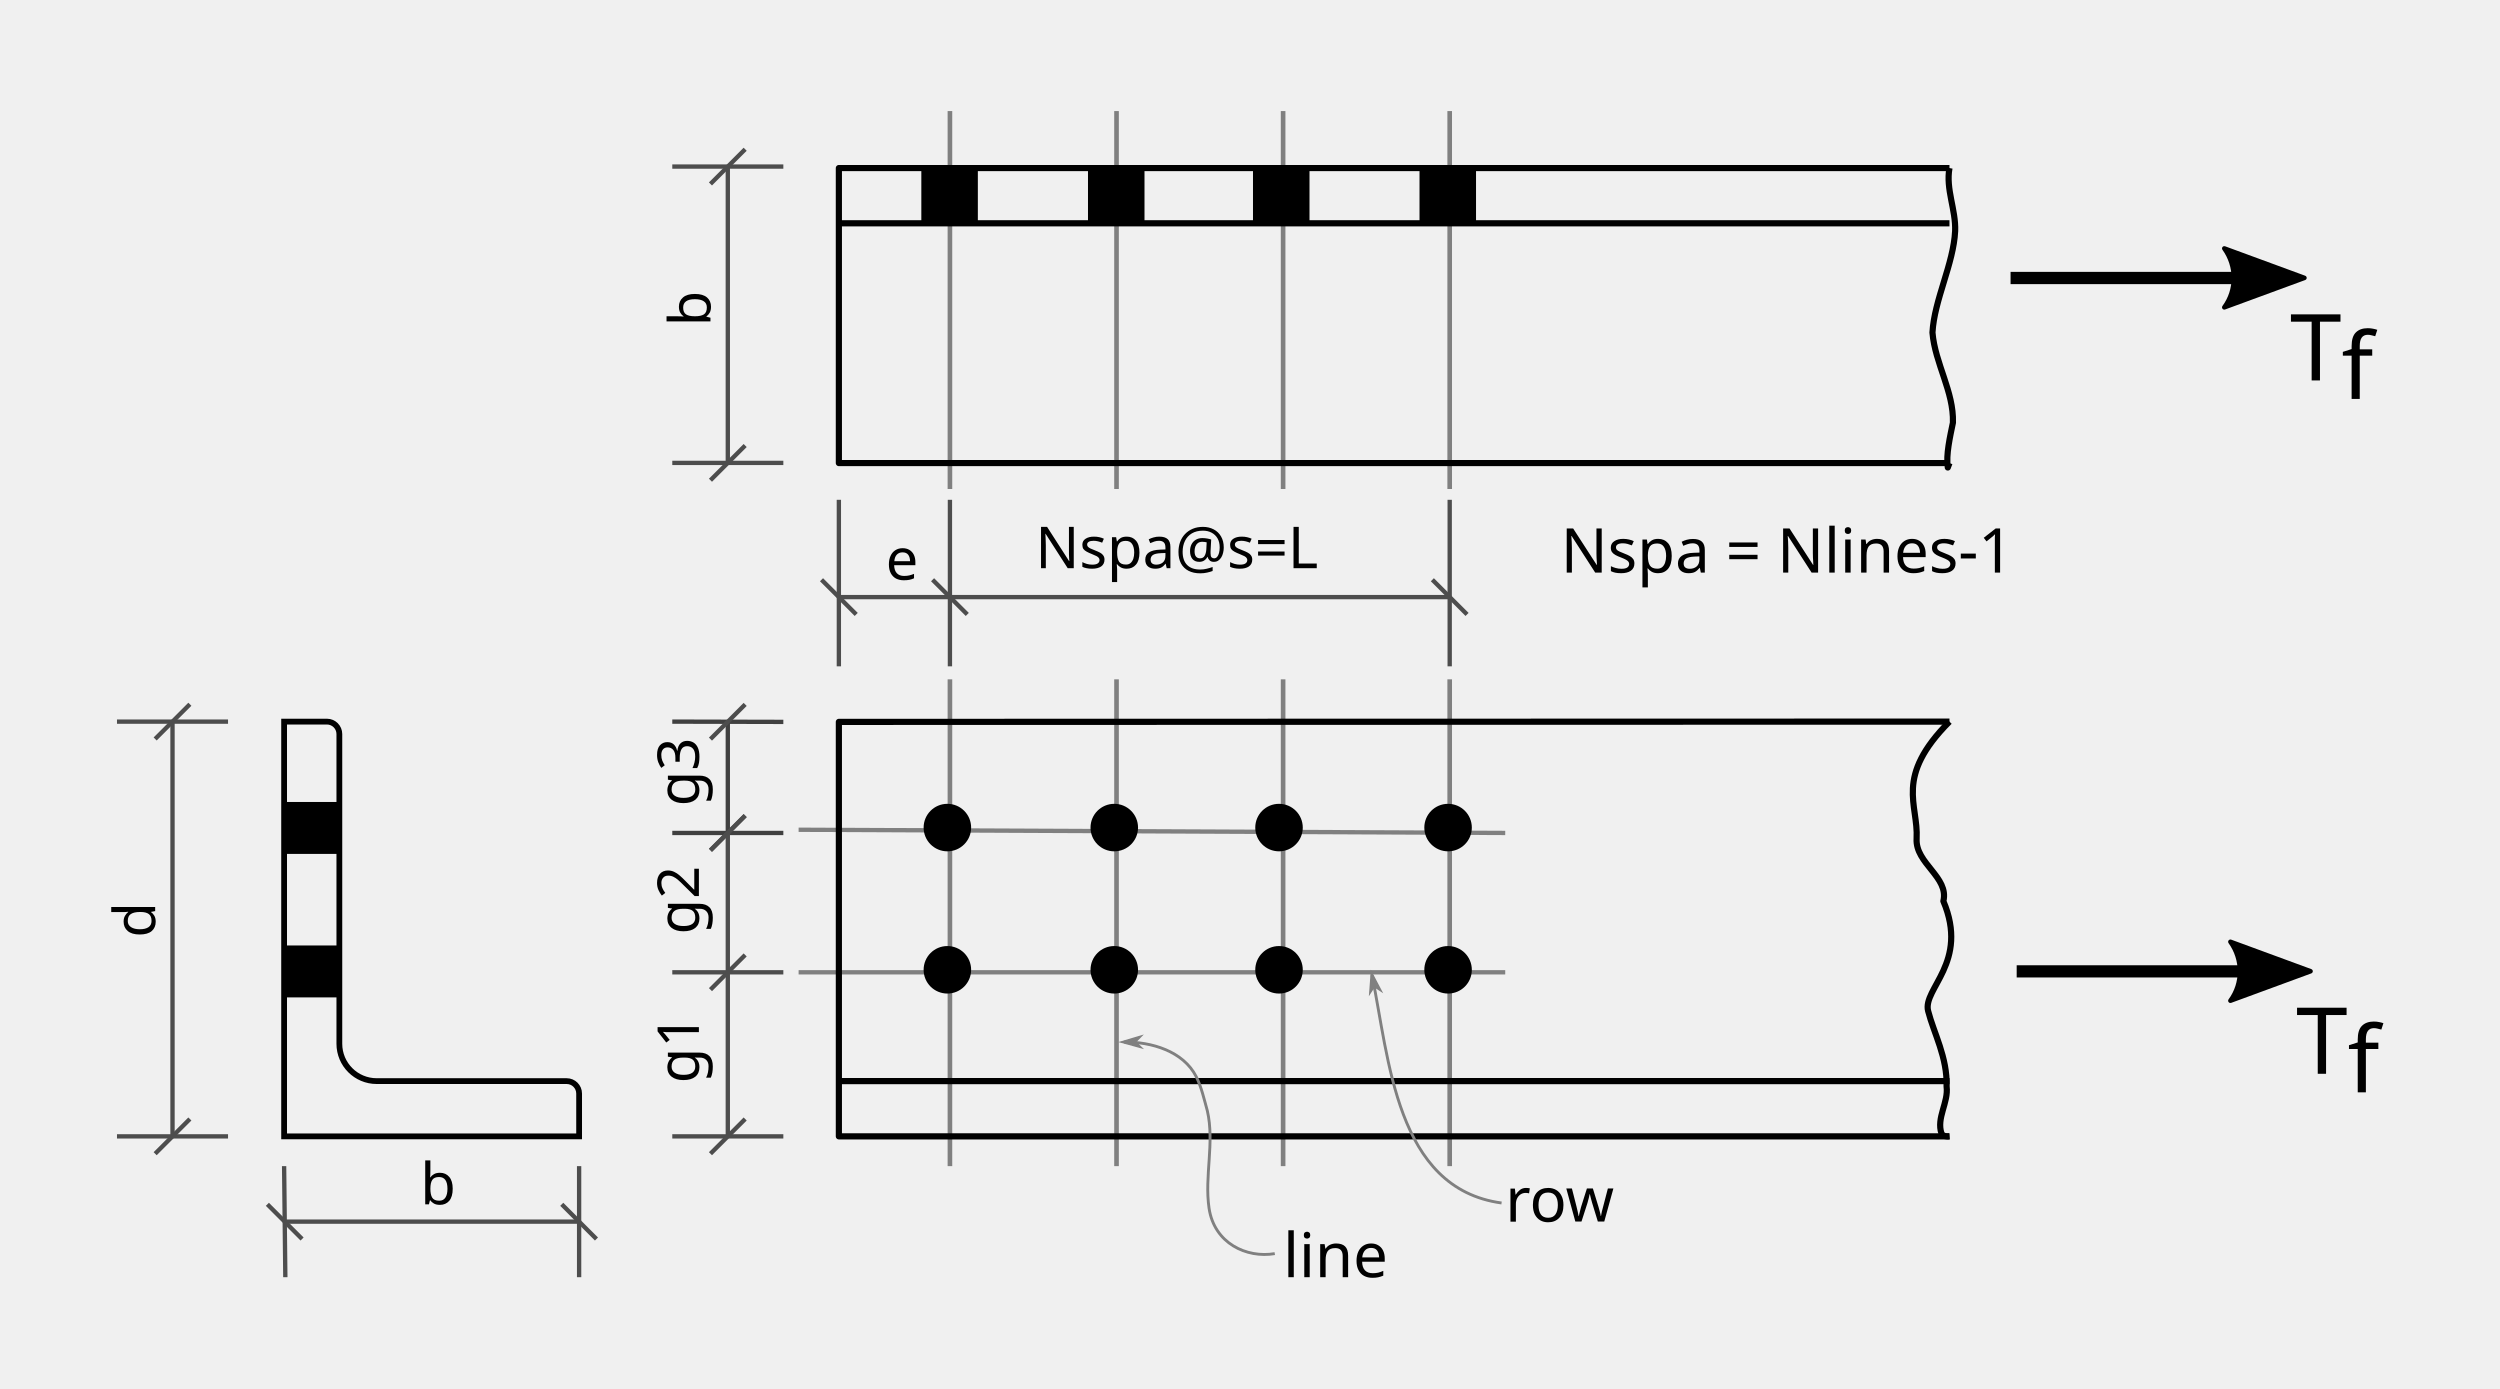
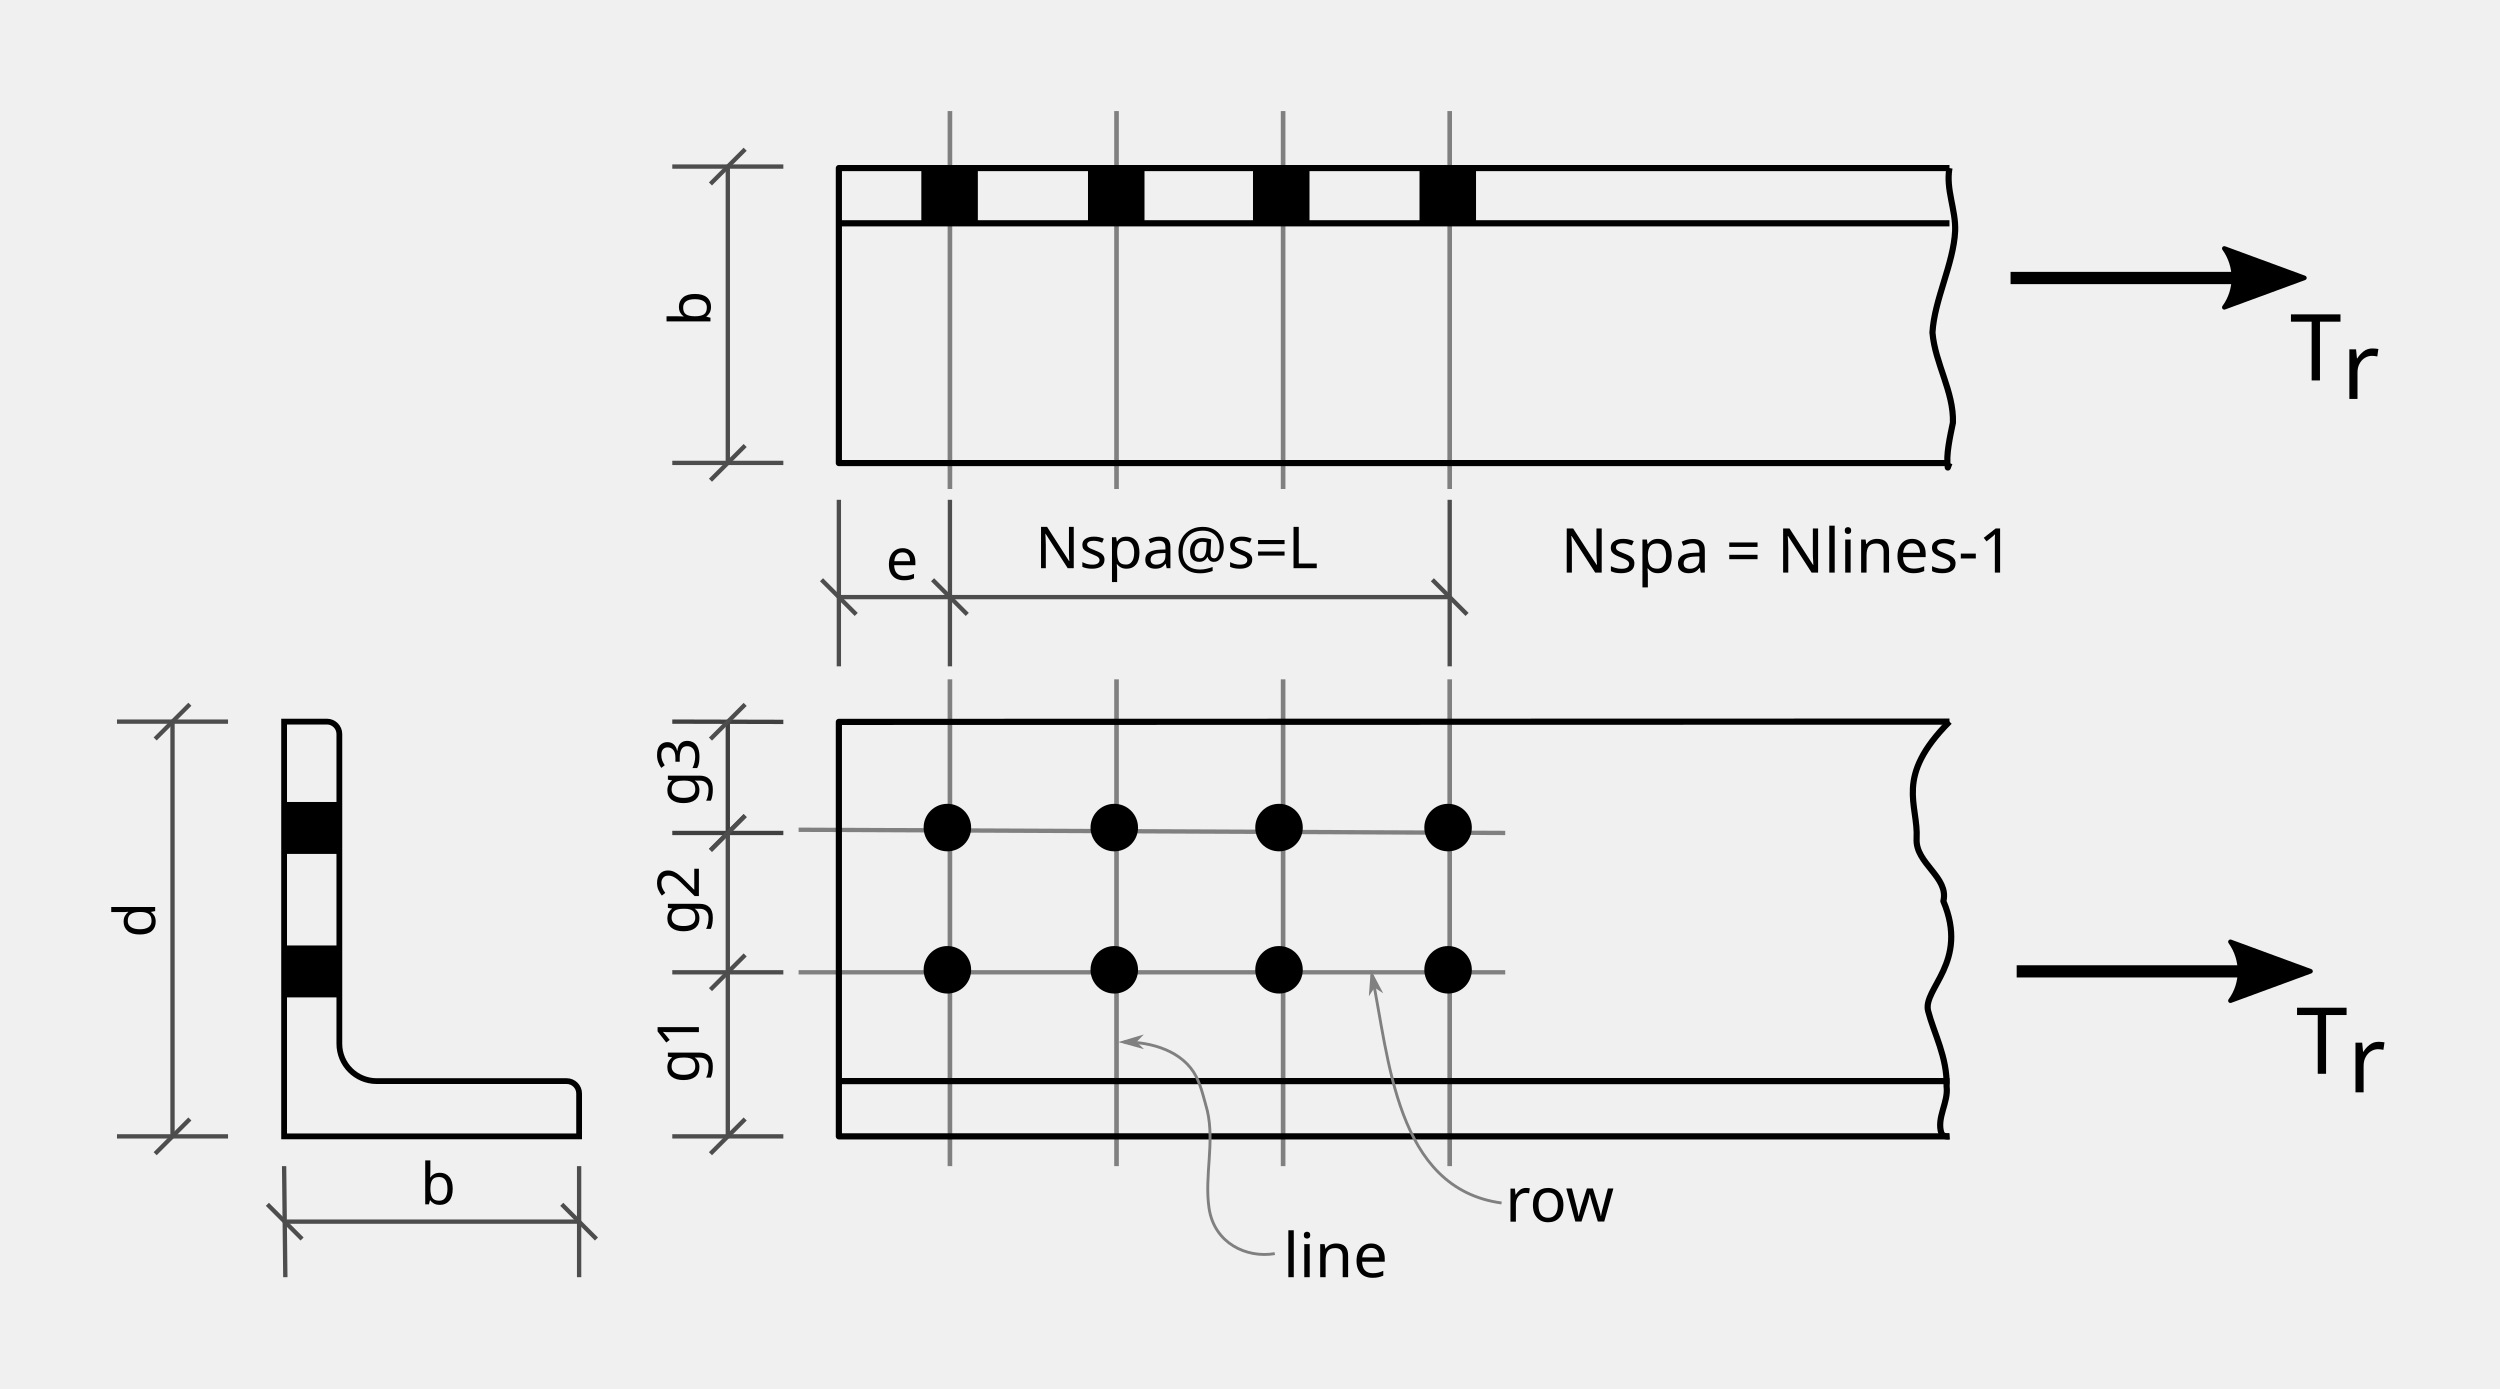
<svg xmlns="http://www.w3.org/2000/svg" width="4.502in" height="2.5in" id="svg2" version="1.1" viewBox="0 0 432.148 240.004">
  <defs id="defs4">
    <marker style="overflow:visible" id="marker1320" refX="0.0" refY="0.0" orient="auto">
      <path transform="scale(0.4) translate(10,0)" style="fill-rule:evenodd;stroke:#808080;stroke-width:1pt;stroke-opacity:1;fill:#808080;fill-opacity:1" d="M 0.0,0.0 L 5.0,-5.0 L -12.5,0.0 L 5.0,5.0 L 0.0,0.0 z " id="path1318" />
    </marker>
    <marker orient="auto" refY="0.0" refX="0.0" id="Arrow1Mstart" style="overflow:visible">
      <path id="path984" d="M 0.0,0.0 L 5.0,-5.0 L -12.5,0.0 L 5.0,5.0 L 0.0,0.0 z " style="fill-rule:evenodd;stroke:#808080;stroke-width:1pt;stroke-opacity:1;fill:#808080;fill-opacity:1" transform="scale(0.4) translate(10,0)" />
    </marker>
    <marker orient="auto" refY="0" refX="0" id="DimensionTick" style="overflow:visible">
      <path d="M 0,0 8,8" style="stroke:#4d4d4d;stroke-width:1px;marker-start:none" transform="translate(-4,-4)" id="path6" />
    </marker>
    <marker orient="auto" refY="0" refX="0" id="TrussNodeS" markerUnits="userSpaceOnUse" style="overflow:visible">
      <circle cx="0" cy="0" r="3" style="fill:#ffffff;stroke:#000000;stroke-width:1" id="circle9" />
    </marker>
    <marker orient="auto" refY="0" refX="0" id="TrussNodeM" markerUnits="userSpaceOnUse" style="overflow:visible">
      <circle cx="0" cy="0" r="4" style="fill:#ffffff;stroke:#000000;stroke-width:1" id="circle12" />
    </marker>
    <pattern id="black-stripes-on-red" x="0" y="0" width="18" height="18" patternUnits="userSpaceOnUse">
      <path id="path3006" d="M 0,0 18,0 18,18 0,18 z" style="fill:#ff0000;stroke:none" />
      <path id="path3008" d="M 0,9 9,0 11,0 0,11 z" style="fill:#000000;stroke:none" />
      <path id="path5234" d="m 9,18 9,-9 0,2 -7,7 z" style="fill:#000000;stroke:none" />
    </pattern>
    <marker style="overflow:visible" id="marker4587" refX="0" refY="0" orient="auto">
      <path transform="scale(-0.6,-0.6)" d="M 8.719,4.034 -2.207,0.016 8.719,-4.002 c -1.745,2.372 -1.735,5.617 -6e-7,8.035 z" style="fill:#000000;fill-opacity:1;fill-rule:evenodd;stroke:#000000;stroke-width:0.625;stroke-linejoin:round;stroke-opacity:1" id="path4589" />
    </marker>
    <marker style="overflow:visible" id="marker4587-3" refX="0" refY="0" orient="auto">
      <path transform="scale(-0.6,-0.6)" d="M 8.719,4.034 -2.207,0.016 8.719,-4.002 c -1.745,2.372 -1.735,5.617 -6e-7,8.035 z" style="fill:#000000;fill-opacity:1;fill-rule:evenodd;stroke:#000000;stroke-width:0.625;stroke-linejoin:round;stroke-opacity:1" id="path4589-5" />
    </marker>
  </defs>
  <g id="layer1" transform="translate(-95.00235,-1.200003)">
    <path id="path3410" d="m 345.6,20.4 0,65.333" style="fill:none;fill-opacity:1;stroke:#808080;stroke-width:0.8;stroke-linecap:butt;stroke-linejoin:round;stroke-miterlimit:4;stroke-dasharray:none;stroke-dashoffset:0;stroke-opacity:1" />
    <path id="path3408" d="m 316.8,20.4 0,65.333" style="fill:none;fill-opacity:1;stroke:#808080;stroke-width:0.8;stroke-linecap:butt;stroke-linejoin:round;stroke-miterlimit:4;stroke-dasharray:none;stroke-dashoffset:0;stroke-opacity:1" />
    <path id="path3406" d="m 288,20.4 0,65.333" style="fill:none;fill-opacity:1;stroke:#808080;stroke-width:0.8;stroke-linecap:butt;stroke-linejoin:round;stroke-miterlimit:4;stroke-dasharray:none;stroke-dashoffset:0;stroke-opacity:1" />
    <path id="path3404" d="m 259.2,20.4 0,65.333" style="fill:none;fill-opacity:1;stroke:#808080;stroke-width:0.8;stroke-linecap:butt;stroke-linejoin:round;stroke-miterlimit:4;stroke-dasharray:none;stroke-dashoffset:0;stroke-opacity:1" />
    <rect y="164.653" x="143.894" height="8.977" width="9.769" id="rect3434" style="fill:#000000;fill-opacity:1;stroke:none;stroke-width:0.8;stroke-linecap:butt;stroke-linejoin:round;stroke-miterlimit:4;stroke-dasharray:none;stroke-dashoffset:0;stroke-opacity:1" />
    <path id="path3396" d="m 259.2,118.64 0,84.16" style="fill:none;fill-opacity:1;stroke:#808080;stroke-width:0.8;stroke-linecap:butt;stroke-linejoin:round;stroke-miterlimit:4;stroke-dasharray:none;stroke-dashoffset:0;stroke-opacity:1" />
    <path id="path3398" d="m 288,118.64 0,84.16" style="fill:none;fill-opacity:1;stroke:#808080;stroke-width:0.8;stroke-linecap:butt;stroke-linejoin:round;stroke-miterlimit:4;stroke-dasharray:none;stroke-dashoffset:0;stroke-opacity:1" />
    <path id="path3400" d="m 316.8,118.64 0,84.16" style="fill:none;fill-opacity:1;stroke:#808080;stroke-width:0.8;stroke-linecap:butt;stroke-linejoin:round;stroke-miterlimit:4;stroke-dasharray:none;stroke-dashoffset:0;stroke-opacity:1" />
    <path id="path3402" d="m 345.6,118.64 0,84.16" style="fill:none;fill-opacity:1;stroke:#808080;stroke-width:0.8;stroke-linecap:butt;stroke-linejoin:round;stroke-miterlimit:4;stroke-dasharray:none;stroke-dashoffset:0;stroke-opacity:1" />
    <path id="path3416" d="M 355.2,145.2 233.04,144.646" style="fill:#000000;fill-opacity:1;stroke:#808080;stroke-width:0.75;stroke-linecap:butt;stroke-linejoin:round;stroke-miterlimit:4;stroke-dasharray:none;stroke-dashoffset:0;stroke-opacity:1" />
    <path id="path3418" d="m 355.2,169.289 -122.16,0" style="fill:#000000;fill-opacity:1;stroke:#808080;stroke-width:0.75;stroke-linecap:butt;stroke-linejoin:round;stroke-miterlimit:4;stroke-dasharray:none;stroke-dashoffset:0;stroke-opacity:1" />
    <g transform="translate(144.0944,197.6515)" id="g3518">
      <path d="m 0,0 51,0 0,-7.4 A 2.15,2.15 0 0 0 48.85,-9.55 L 16,-9.55 A 6.45,6.45 0 0 1 9.55,-16 l 0,-53.55 A 2.15,2.15 0 0 0 7.4,-71.7 l -7.4,0 z" style="fill:none;stroke:#000000;stroke-width:1;stroke-linecap:square;stroke-linejoin:miter;stroke-miterlimit:4;stroke-dasharray:none;stroke-dashoffset:0;stroke-opacity:1" id="path3520" />
    </g>
    <path id="path3563" d="m 432,125.952 -192,0.049 0,71.652 192,0" style="fill:none;fill-opacity:1;stroke:#000000;stroke-width:1.067;stroke-linecap:butt;stroke-linejoin:round;stroke-miterlimit:4;stroke-dasharray:none;stroke-dashoffset:0;stroke-opacity:1" />
    <path id="path3565" d="m 240,188.102 192,0" style="fill:none;fill-opacity:1;stroke:#000000;stroke-width:1.067;stroke-linecap:butt;stroke-linejoin:round;stroke-miterlimit:4;stroke-dasharray:none;stroke-dashoffset:0;stroke-opacity:1" />
    <path id="path3567" d="m 432,125.952 c -9.6,9.648 -5.348,14.263 -5.68,20.241 -0.238,4.287 5.629,6.612 4.626,10.798 4.481,10.593 -3.62,15.148 -2.635,18.993 0.985,3.845 3.342,7.997 3.193,13.049 0.361,2.754 -1.809,5.43 -0.876,8.146 0.292,0.455 0.883,0.532 1.372,0.473" style="fill:none;fill-opacity:1;stroke:#000000;stroke-width:1.067;stroke-linecap:butt;stroke-linejoin:round;stroke-miterlimit:4;stroke-dasharray:none;stroke-dashoffset:0;stroke-opacity:1" />
    <path id="path3589" d="m 432,30.254 -192,0 0,51 192,0" style="fill:none;fill-opacity:1;stroke:#000000;stroke-width:1.067;stroke-linecap:butt;stroke-linejoin:round;stroke-miterlimit:4;stroke-dasharray:none;stroke-dashoffset:0;stroke-opacity:1" />
    <path id="path3591" d="m 240,39.804 c 0,0 192,0 192,0" style="fill:none;fill-opacity:1;stroke:#000000;stroke-width:1.067;stroke-linecap:butt;stroke-linejoin:round;stroke-miterlimit:4;stroke-dasharray:none;stroke-dashoffset:0;stroke-opacity:1" />
    <path id="path3593" d="m 432,30.254 c -0.669,3.652 1.126,7.215 0.981,10.889 -0.273,5.669 -3.605,11.888 -3.921,17.549 0.445,5.353 3.709,10.224 3.538,15.579 -0.506,2.482 -1.218,5.518 -0.887,7.75 l 0.289,-0.766" style="fill:none;fill-opacity:1;stroke:#000000;stroke-width:1.067;stroke-linecap:butt;stroke-linejoin:round;stroke-miterlimit:4;stroke-dasharray:none;stroke-dashoffset:0;stroke-opacity:1" />
    <circle r="4.107" cy="144.272" cx="258.759" id="path3414" style="fill:#000000;fill-opacity:1;stroke:none;stroke-width:0.8;stroke-linecap:butt;stroke-linejoin:round;stroke-miterlimit:4;stroke-dasharray:none;stroke-dashoffset:0;stroke-opacity:1" />
    <circle style="fill:#000000;fill-opacity:1;stroke:none;stroke-width:0.8;stroke-linecap:butt;stroke-linejoin:round;stroke-miterlimit:4;stroke-dasharray:none;stroke-dashoffset:0;stroke-opacity:1" id="circle3420" cx="258.759" cy="168.859" r="4.107" />
    <circle style="fill:#000000;fill-opacity:1;stroke:none;stroke-width:0.8;stroke-linecap:butt;stroke-linejoin:round;stroke-miterlimit:4;stroke-dasharray:none;stroke-dashoffset:0;stroke-opacity:1" id="circle3422" cx="287.613" cy="144.272" r="4.107" />
    <circle r="4.107" cy="168.859" cx="287.613" id="circle3424" style="fill:#000000;fill-opacity:1;stroke:none;stroke-width:0.8;stroke-linecap:butt;stroke-linejoin:round;stroke-miterlimit:4;stroke-dasharray:none;stroke-dashoffset:0;stroke-opacity:1" />
    <circle r="4.107" cy="144.272" cx="316.093" id="circle3426" style="fill:#000000;fill-opacity:1;stroke:none;stroke-width:0.8;stroke-linecap:butt;stroke-linejoin:round;stroke-miterlimit:4;stroke-dasharray:none;stroke-dashoffset:0;stroke-opacity:1" />
    <circle style="fill:#000000;fill-opacity:1;stroke:none;stroke-width:0.8;stroke-linecap:butt;stroke-linejoin:round;stroke-miterlimit:4;stroke-dasharray:none;stroke-dashoffset:0;stroke-opacity:1" id="circle3428" cx="316.093" cy="168.859" r="4.107" />
    <circle style="fill:#000000;fill-opacity:1;stroke:none;stroke-width:0.8;stroke-linecap:butt;stroke-linejoin:round;stroke-miterlimit:4;stroke-dasharray:none;stroke-dashoffset:0;stroke-opacity:1" id="circle3430" cx="345.319" cy="144.272" r="4.107" />
    <circle r="4.107" cy="168.859" cx="345.319" id="circle3432" style="fill:#000000;fill-opacity:1;stroke:none;stroke-width:0.8;stroke-linecap:butt;stroke-linejoin:round;stroke-miterlimit:4;stroke-dasharray:none;stroke-dashoffset:0;stroke-opacity:1" />
    <rect style="fill:#000000;fill-opacity:1;stroke:none;stroke-width:0.8;stroke-linecap:butt;stroke-linejoin:round;stroke-miterlimit:4;stroke-dasharray:none;stroke-dashoffset:0;stroke-opacity:1" id="rect3436" width="9.769" height="8.977" x="143.894" y="139.846" />
    <rect y="30.539" x="254.257" height="8.977" width="9.769" id="rect3438" style="fill:#000000;fill-opacity:1;stroke:none;stroke-width:0.8;stroke-linecap:butt;stroke-linejoin:round;stroke-miterlimit:4;stroke-dasharray:none;stroke-dashoffset:0;stroke-opacity:1" />
    <rect style="fill:#000000;fill-opacity:1;stroke:none;stroke-width:0.8;stroke-linecap:butt;stroke-linejoin:round;stroke-miterlimit:4;stroke-dasharray:none;stroke-dashoffset:0;stroke-opacity:1" id="rect3440" width="9.769" height="8.977" x="283.068" y="30.539" />
    <rect y="30.539" x="311.593" height="8.977" width="9.769" id="rect3442" style="fill:#000000;fill-opacity:1;stroke:none;stroke-width:0.8;stroke-linecap:butt;stroke-linejoin:round;stroke-miterlimit:4;stroke-dasharray:none;stroke-dashoffset:0;stroke-opacity:1" />
    <rect style="fill:#000000;fill-opacity:1;stroke:none;stroke-width:0.8;stroke-linecap:butt;stroke-linejoin:round;stroke-miterlimit:4;stroke-dasharray:none;stroke-dashoffset:0;stroke-opacity:1" id="rect3444" width="9.769" height="8.977" x="340.383" y="30.539" />
    <path id="path3446" d="m 240,87.6 0,28.8" style="fill:#000000;fill-opacity:1;stroke:#4d4d4d;stroke-width:0.75;stroke-linecap:butt;stroke-linejoin:round;stroke-miterlimit:4;stroke-dasharray:none;stroke-dashoffset:0;stroke-opacity:1" />
    <path id="path3448" d="m 259.2,87.6 0,28.8" style="fill:#000000;fill-opacity:1;stroke:#4d4d4d;stroke-width:0.75;stroke-linecap:butt;stroke-linejoin:round;stroke-miterlimit:4;stroke-dasharray:none;stroke-dashoffset:0;stroke-opacity:1" />
    <path id="path3450" d="m 345.6,87.6 0,28.8" style="fill:#000000;fill-opacity:1;stroke:#4d4d4d;stroke-width:0.75;stroke-linecap:butt;stroke-linejoin:round;stroke-miterlimit:4;stroke-dasharray:none;stroke-dashoffset:0;stroke-opacity:1" />
    <path id="path3452" d="m 240,104.424 19.2,0 86.4,0" style="fill:#000000;fill-opacity:1;stroke:#4d4d4d;stroke-width:0.75;stroke-linecap:butt;stroke-linejoin:round;stroke-miterlimit:4;stroke-dasharray:none;stroke-dashoffset:0;stroke-opacity:1;marker-start:url(#DimensionTick);marker-mid:url(#DimensionTick);marker-end:url(#DimensionTick)" />
    <text transform="translate(-1.5,-5.37626)" id="text3454" y="106.8" x="249.6" style="font-style:normal;font-variant:normal;font-weight:normal;font-stretch:normal;line-height:0%;font-family:Verdana;-inkscape-font-specification:'Verdana, Normal';text-align:start;letter-spacing:0px;word-spacing:0px;writing-mode:lr-tb;text-anchor:start;fill:#000000;fill-opacity:1;stroke:none;stroke-width:1px;stroke-linecap:butt;stroke-linejoin:miter;stroke-opacity:1" xml:space="preserve">
      <tspan y="106.8" x="249.6" id="tspan3456" style="font-size:10px;line-height:1.25">e</tspan>
    </text>
    <text id="text3458" y="99.424" x="273.979" style="font-style:normal;font-variant:normal;font-weight:normal;font-stretch:normal;line-height:0%;font-family:Verdana;-inkscape-font-specification:'Verdana, Normal';text-align:start;letter-spacing:0px;word-spacing:0px;writing-mode:lr-tb;text-anchor:start;fill:#000000;fill-opacity:1;stroke:none;stroke-width:1px;stroke-linecap:butt;stroke-linejoin:miter;stroke-opacity:1" xml:space="preserve">
      <tspan y="99.424" x="273.979" id="tspan3460" style="font-size:10px;line-height:1.25">Nspa@s=L</tspan>
    </text>
    <path id="path3610" d="m 230.4,145.2 -19.2,0" style="stroke-linejoin:round;stroke-opacity:1;fill-opacity:1;stroke-dashoffset:0;stroke:#404040;stroke-linecap:butt;stroke-miterlimit:4;stroke-dasharray:none;stroke-width:0.75;fill:#000000" />
    <path style="fill:#000000;fill-opacity:1;stroke:#4d4d4d;stroke-width:0.75;stroke-linecap:butt;stroke-linejoin:round;stroke-miterlimit:4;stroke-dasharray:none;stroke-dashoffset:0;stroke-opacity:1" d="m 230.4,169.289 -19.2,0" id="path3612" />
    <path style="fill:#000000;fill-opacity:1;stroke:#4d4d4d;stroke-width:0.75;stroke-linecap:butt;stroke-linejoin:round;stroke-miterlimit:4;stroke-dasharray:none;stroke-dashoffset:0;stroke-opacity:1" d="m 230.4,197.652 -19.2,0" id="path3614" />
    <path style="fill:#000000;fill-opacity:1;stroke:#4d4d4d;stroke-width:0.75;stroke-linecap:butt;stroke-linejoin:round;stroke-miterlimit:4;stroke-dasharray:none;stroke-dashoffset:0;stroke-opacity:1;marker-start:url(#DimensionTick);marker-mid:url(#DimensionTick);marker-end:url(#DimensionTick)" d="m 220.8,197.652 0,-28.363 0,-24.089" id="path3616" />
    <path style="fill:#000000;fill-opacity:1;stroke:#4d4d4d;stroke-width:0.75;stroke-linecap:butt;stroke-linejoin:round;stroke-miterlimit:4;stroke-dasharray:none;stroke-dashoffset:0;stroke-opacity:1" d="m 144.094,202.8 0.211,19.2" id="path3618" />
    <path style="fill:#000000;fill-opacity:1;stroke:#4d4d4d;stroke-width:0.75;stroke-linecap:butt;stroke-linejoin:round;stroke-miterlimit:4;stroke-dasharray:none;stroke-dashoffset:0;stroke-opacity:1" d="m 195.094,202.8 0,19.2" id="path3620" />
    <path style="fill:#000000;fill-opacity:1;stroke:#4d4d4d;stroke-width:0.75;stroke-linecap:butt;stroke-linejoin:round;stroke-miterlimit:4;stroke-dasharray:none;stroke-dashoffset:0;stroke-opacity:1;marker-start:url(#DimensionTick);marker-mid:url(#DimensionTick);marker-end:url(#DimensionTick)" d="m 144.2,212.4 50.894,0" id="path3622" />
    <path style="fill:#000000;fill-opacity:1;stroke:#4d4d4d;stroke-width:0.75;stroke-linecap:butt;stroke-linejoin:round;stroke-miterlimit:4;stroke-dasharray:none;stroke-dashoffset:0;stroke-opacity:1" d="m 134.4,197.652 -19.2,0" id="path3624" />
    <path style="fill:#000000;fill-opacity:1;stroke:#4d4d4d;stroke-width:0.75;stroke-linecap:butt;stroke-linejoin:round;stroke-miterlimit:4;stroke-dasharray:none;stroke-dashoffset:0;stroke-opacity:1" d="m 134.4,125.952 -19.2,0" id="path3626" />
    <path style="fill:#000000;fill-opacity:1;stroke:#4d4d4d;stroke-width:0.75;stroke-linecap:butt;stroke-linejoin:round;stroke-miterlimit:4;stroke-dasharray:none;stroke-dashoffset:0;stroke-opacity:1;marker-start:url(#DimensionTick);marker-mid:url(#DimensionTick);marker-end:url(#DimensionTick)" d="m 124.8,197.652 0,-71.7" id="path3628" />
    <path style="fill:#000000;fill-opacity:1;stroke:#4d4d4d;stroke-width:0.75;stroke-linecap:butt;stroke-linejoin:round;stroke-miterlimit:4;stroke-dasharray:none;stroke-dashoffset:0;stroke-opacity:1" d="m 230.4,81.221 -19.2,0" id="path3630" />
    <path style="fill:#000000;fill-opacity:1;stroke:#4d4d4d;stroke-width:0.75;stroke-linecap:butt;stroke-linejoin:round;stroke-miterlimit:4;stroke-dasharray:none;stroke-dashoffset:0;stroke-opacity:1" d="m 230.4,30 -19.2,0" id="path3632" />
    <path style="fill:#000000;fill-opacity:1;stroke:#4d4d4d;stroke-width:0.75;stroke-linecap:butt;stroke-linejoin:round;stroke-miterlimit:4;stroke-dasharray:none;stroke-dashoffset:0;stroke-opacity:1;marker-start:url(#DimensionTick);marker-mid:url(#DimensionTick);marker-end:url(#DimensionTick)" d="M 220.8,81.221 220.8,30" id="path3634" />
    <text transform="rotate(-90,213.9053,54.90528)" xml:space="preserve" style="font-style:normal;font-variant:normal;font-weight:normal;font-stretch:normal;line-height:0%;font-family:Verdana;-inkscape-font-specification:'Verdana, Normal';text-align:start;letter-spacing:0px;word-spacing:0px;writing-mode:lr-tb;text-anchor:start;fill:#000000;fill-opacity:1;stroke:none;stroke-width:1px;stroke-linecap:butt;stroke-linejoin:miter;stroke-opacity:1" x="211.2" y="58.8" id="text3636">
      <tspan id="tspan3638" x="211.2" y="58.8" style="font-size:10px;line-height:1.25">b</tspan>
    </text>
    <text transform="translate(4.447153,-3)" xml:space="preserve" style="font-style:normal;font-variant:normal;font-weight:normal;font-stretch:normal;line-height:0%;font-family:Verdana;-inkscape-font-specification:'Verdana, Normal';text-align:start;letter-spacing:0px;word-spacing:0px;writing-mode:lr-tb;text-anchor:start;fill:#000000;fill-opacity:1;stroke:none;stroke-width:1px;stroke-linecap:butt;stroke-linejoin:miter;stroke-opacity:1" x="163.2" y="212.4" id="text3640">
      <tspan id="tspan3642" x="163.2" y="212.4" style="font-size:10px;line-height:1.25">b</tspan>
    </text>
    <text xml:space="preserve" style="font-style:normal;font-variant:normal;font-weight:normal;font-stretch:normal;line-height:0%;font-family:Verdana;-inkscape-font-specification:'Verdana, Normal';text-align:start;letter-spacing:0px;word-spacing:0px;writing-mode:lr-tb;text-anchor:start;fill:#000000;fill-opacity:1;stroke:none;stroke-width:1px;stroke-linecap:butt;stroke-linejoin:miter;stroke-opacity:1" x="115.2" y="154.8" id="text3644" transform="rotate(-90,122.7508,155.7508)">
      <tspan id="tspan3646" x="115.2" y="154.8" style="font-size:10px;line-height:1.25">d</tspan>
    </text>
-     <text xml:space="preserve" style="font-style:normal;font-variant:normal;font-weight:normal;font-stretch:normal;line-height:0%;font-family:Verdana;-inkscape-font-specification:'Verdana, Normal';text-align:start;letter-spacing:0px;word-spacing:0px;writing-mode:lr-tb;text-anchor:start;fill:#000000;fill-opacity:1;stroke:none;stroke-width:1px;stroke-linecap:butt;stroke-linejoin:miter;stroke-opacity:1" x="211.2" y="188.102" id="text3648" transform="rotate(-90,213.6845,185.986)">
-       <tspan id="tspan3650" x="211.2" y="188.102" style="font-size:10px;line-height:1.25">g1</tspan>
+     <text xml:space="preserve" style="font-style:normal;font-variant:normal;font-weight:normal;font-stretch:normal;line-height:0%;font-family:Verdana;-inkscape-font-specification:'Verdana, Normal';text-align:start;letter-spacing:0px;word-spacing:0px;writing-mode:lr-tb;text-anchor:start;fill:#000000;fill-opacity:1;stroke:none;stroke-width:1px;stroke-linecap:butt;stroke-linejoin:miter;stroke-opacity:1" x="-188.47" y="215.8" id="text3648" transform="rotate(-90)">
+       <tspan id="tspan3650" x="-188.47" y="215.8" style="font-size:10px;line-height:1.25">g1</tspan>
    </text>
    <text xml:space="preserve" style="font-style:normal;font-variant:normal;font-weight:normal;font-stretch:normal;line-height:0%;font-family:Verdana;-inkscape-font-specification:'Verdana, Normal';text-align:start;letter-spacing:0px;word-spacing:0px;writing-mode:lr-tb;text-anchor:start;fill:#000000;fill-opacity:1;stroke:none;stroke-width:1px;stroke-linecap:butt;stroke-linejoin:miter;stroke-opacity:1" x="211.2" y="154.8" id="text3652" transform="rotate(-90,217.4724,156.4724)">
      <tspan id="tspan3654" x="211.2" y="154.8" style="font-size:10px;line-height:1.25">g2</tspan>
    </text>
    <text xml:space="preserve" style="font-style:normal;font-variant:normal;font-weight:normal;font-stretch:normal;line-height:0%;font-family:Verdana;-inkscape-font-specification:'Verdana, Normal';text-align:start;letter-spacing:0px;word-spacing:0px;writing-mode:lr-tb;text-anchor:start;fill:#000000;fill-opacity:1;stroke:none;stroke-width:1px;stroke-linecap:butt;stroke-linejoin:miter;stroke-opacity:1" x="490.879" y="66.969" id="text3449">
-       <tspan id="tspan3451" x="490.879" y="66.969" style="font-size:16px;line-height:1.25">T<tspan style="font-size:16px;baseline-shift:sub" id="tspan3453">f</tspan>
+       <tspan id="tspan3451" x="490.879" y="66.969" style="font-size:16px;line-height:1.25">T<tspan style="font-size:16px;baseline-shift:sub" id="tspan3453">r</tspan>
      </tspan>
    </text>
    <path style="fill:none;fill-opacity:1;stroke:#000000;stroke-width:2.112;stroke-linecap:butt;stroke-linejoin:round;stroke-miterlimit:4;stroke-dasharray:none;stroke-dashoffset:0;stroke-opacity:1;marker-end:url(#marker4587)" d="m 442.563,49.261 48,0" id="path3455" />
    <text id="text5735" y="186.837" x="491.935" style="font-style:normal;font-variant:normal;font-weight:normal;font-stretch:normal;line-height:0%;font-family:Verdana;-inkscape-font-specification:'Verdana, Normal';text-align:start;letter-spacing:0px;word-spacing:0px;writing-mode:lr-tb;text-anchor:start;fill:#000000;fill-opacity:1;stroke:none;stroke-width:1px;stroke-linecap:butt;stroke-linejoin:miter;stroke-opacity:1" xml:space="preserve">
-       <tspan y="186.837" x="491.935" id="tspan5737" style="font-size:16px;line-height:1.25">T<tspan id="tspan5739" style="font-size:16px;baseline-shift:sub">f</tspan>
+       <tspan y="186.837" x="491.935" id="tspan5737" style="font-size:16px;line-height:1.25">T<tspan id="tspan5739" style="font-size:16px;baseline-shift:sub">r</tspan>
      </tspan>
    </text>
    <path id="path5741" d="m 443.62,169.129 48,0" style="fill:none;fill-opacity:1;stroke:#000000;stroke-width:2.112;stroke-linecap:butt;stroke-linejoin:round;stroke-miterlimit:4;stroke-dasharray:none;stroke-dashoffset:0;stroke-opacity:1;marker-end:url(#marker4587)" />
    <text xml:space="preserve" style="font-style:normal;font-weight:normal;font-size:10.667px;line-height:25px;font-family:sans-serif;letter-spacing:0px;word-spacing:0px;fill:#000000;fill-opacity:1;stroke:none;stroke-width:1px;stroke-linecap:butt;stroke-linejoin:miter;stroke-opacity:1" x="364.8" y="100.19" id="text114">
      <tspan id="tspan112" x="364.8" y="100.19">Nspa = Nlines-1</tspan>
    </text>
    <text xml:space="preserve" style="font-style:normal;font-weight:normal;font-size:10.667px;line-height:25px;font-family:sans-serif;letter-spacing:0px;word-spacing:0px;fill:#000000;fill-opacity:1;stroke:none;stroke-width:1px;stroke-linecap:butt;stroke-linejoin:miter;stroke-opacity:1" x="355.2" y="212.4" id="text118">
      <tspan id="tspan116" x="355.2" y="212.4">row</tspan>
    </text>
    <text xml:space="preserve" style="font-style:normal;font-weight:normal;font-size:10.667px;line-height:25px;font-family:sans-serif;letter-spacing:0px;word-spacing:0px;fill:#000000;fill-opacity:1;stroke:none;stroke-width:1px;stroke-linecap:butt;stroke-linejoin:miter;stroke-opacity:1" x="316.8" y="222" id="text122">
      <tspan id="tspan120" x="316.8" y="222">line</tspan>
    </text>
    <path style="color:#000000;clip-rule:nonzero;display:inline;overflow:visible;visibility:visible;opacity:1;isolation:auto;mix-blend-mode:normal;color-interpolation:sRGB;color-interpolation-filters:linearRGB;solid-color:#000000;solid-opacity:1;fill:none;fill-opacity:1;fill-rule:evenodd;stroke:#808080;stroke-width:0.5;stroke-linecap:butt;stroke-linejoin:miter;stroke-miterlimit:4;stroke-dasharray:none;stroke-dashoffset:0;stroke-opacity:1;color-rendering:auto;image-rendering:auto;shape-rendering:auto;text-rendering:auto;enable-background:accumulate;marker-start:url(#Arrow1Mstart)" d="m 332.163,169.793 c 2.962,14.263 4.068,36.876 22.403,39.38" id="path124" />
    <path style="color:#000000;clip-rule:nonzero;display:inline;overflow:visible;visibility:visible;opacity:1;isolation:auto;mix-blend-mode:normal;color-interpolation:sRGB;color-interpolation-filters:linearRGB;solid-color:#000000;solid-opacity:1;fill:none;fill-opacity:1;fill-rule:evenodd;stroke:#808080;stroke-width:0.5;stroke-linecap:butt;stroke-linejoin:miter;stroke-miterlimit:4;stroke-dasharray:none;stroke-dashoffset:0;stroke-opacity:1;marker-start:url(#marker1320);color-rendering:auto;image-rendering:auto;shape-rendering:auto;text-rendering:auto;enable-background:accumulate" d="m 289.282,181.345 c 4.752,-0.05 10.263,1.569 12.501,5.993 0.924,1.863 1.367,3.916 1.92,5.909 1.271,5.529 -0.526,11.286 0.294,16.829 0.897,6.066 6.486,8.678 11.363,7.849" id="path1290" />
    <path id="path125" d="m 230.4,126 -19.2,-0.048" style="stroke-linejoin:miter;text-rendering:auto;color-rendering:auto;fill-opacity:1;color:#000000;shape-rendering:auto;solid-color:#000000;stroke:#404040;stroke-linecap:butt;stroke-width:0.75;color-interpolation-filters:linearRGB;fill:none;solid-opacity:1;fill-rule:evenodd;mix-blend-mode:normal;stroke-miterlimit:4;opacity:1;visibility:visible;clip-rule:nonzero;image-rendering:auto;overflow:visible;stroke-opacity:1;isolation:auto;stroke-dashoffset:0;stroke-dasharray:none;enable-background:accumulate;display:inline;color-interpolation:sRGB" />
    <path id="path127" d="M 220.8,145.2 220.8,125.976" style="stroke-linejoin:miter;text-rendering:auto;color-rendering:auto;fill-opacity:1;color:#000000;marker-start:url(#DimensionTick);shape-rendering:auto;solid-color:#000000;stroke:#404040;stroke-linecap:butt;stroke-width:0.75;color-interpolation-filters:linearRGB;fill:none;solid-opacity:1;fill-rule:evenodd;mix-blend-mode:normal;stroke-miterlimit:4;marker-mid:url(#DimensionTick);opacity:1;visibility:visible;clip-rule:nonzero;image-rendering:auto;overflow:visible;marker-end:url(#DimensionTick);stroke-opacity:1;isolation:auto;stroke-dashoffset:0;stroke-dasharray:none;enable-background:accumulate;display:inline;color-interpolation:sRGB" />
-     <text transform="matrix(-0,-1,1,-0,80.2001,351.7879)" id="text131" y="135.6" x="211.2" style="stroke-width:1px;stroke-linejoin:miter;letter-spacing:0px;font-family:Verdana;stroke-opacity:1;fill-opacity:1;font-size:10px;line-height:25px;word-spacing:0px;stroke:none;stroke-linecap:butt;font-weight:normal;font-style:normal;fill:#000000" xml:space="preserve">
+     <text transform="rotate(-90,215.994,135.7939)" id="text131" y="135.6" x="211.2" style="font-style:normal;font-weight:normal;font-size:10px;line-height:25px;font-family:Verdana;letter-spacing:0px;word-spacing:0px;fill:#000000;fill-opacity:1;stroke:none;stroke-width:1px;stroke-linecap:butt;stroke-linejoin:miter;stroke-opacity:1" xml:space="preserve">
      <tspan y="135.6" x="211.2" id="tspan129">g3</tspan>
    </text>
  </g>
</svg>
